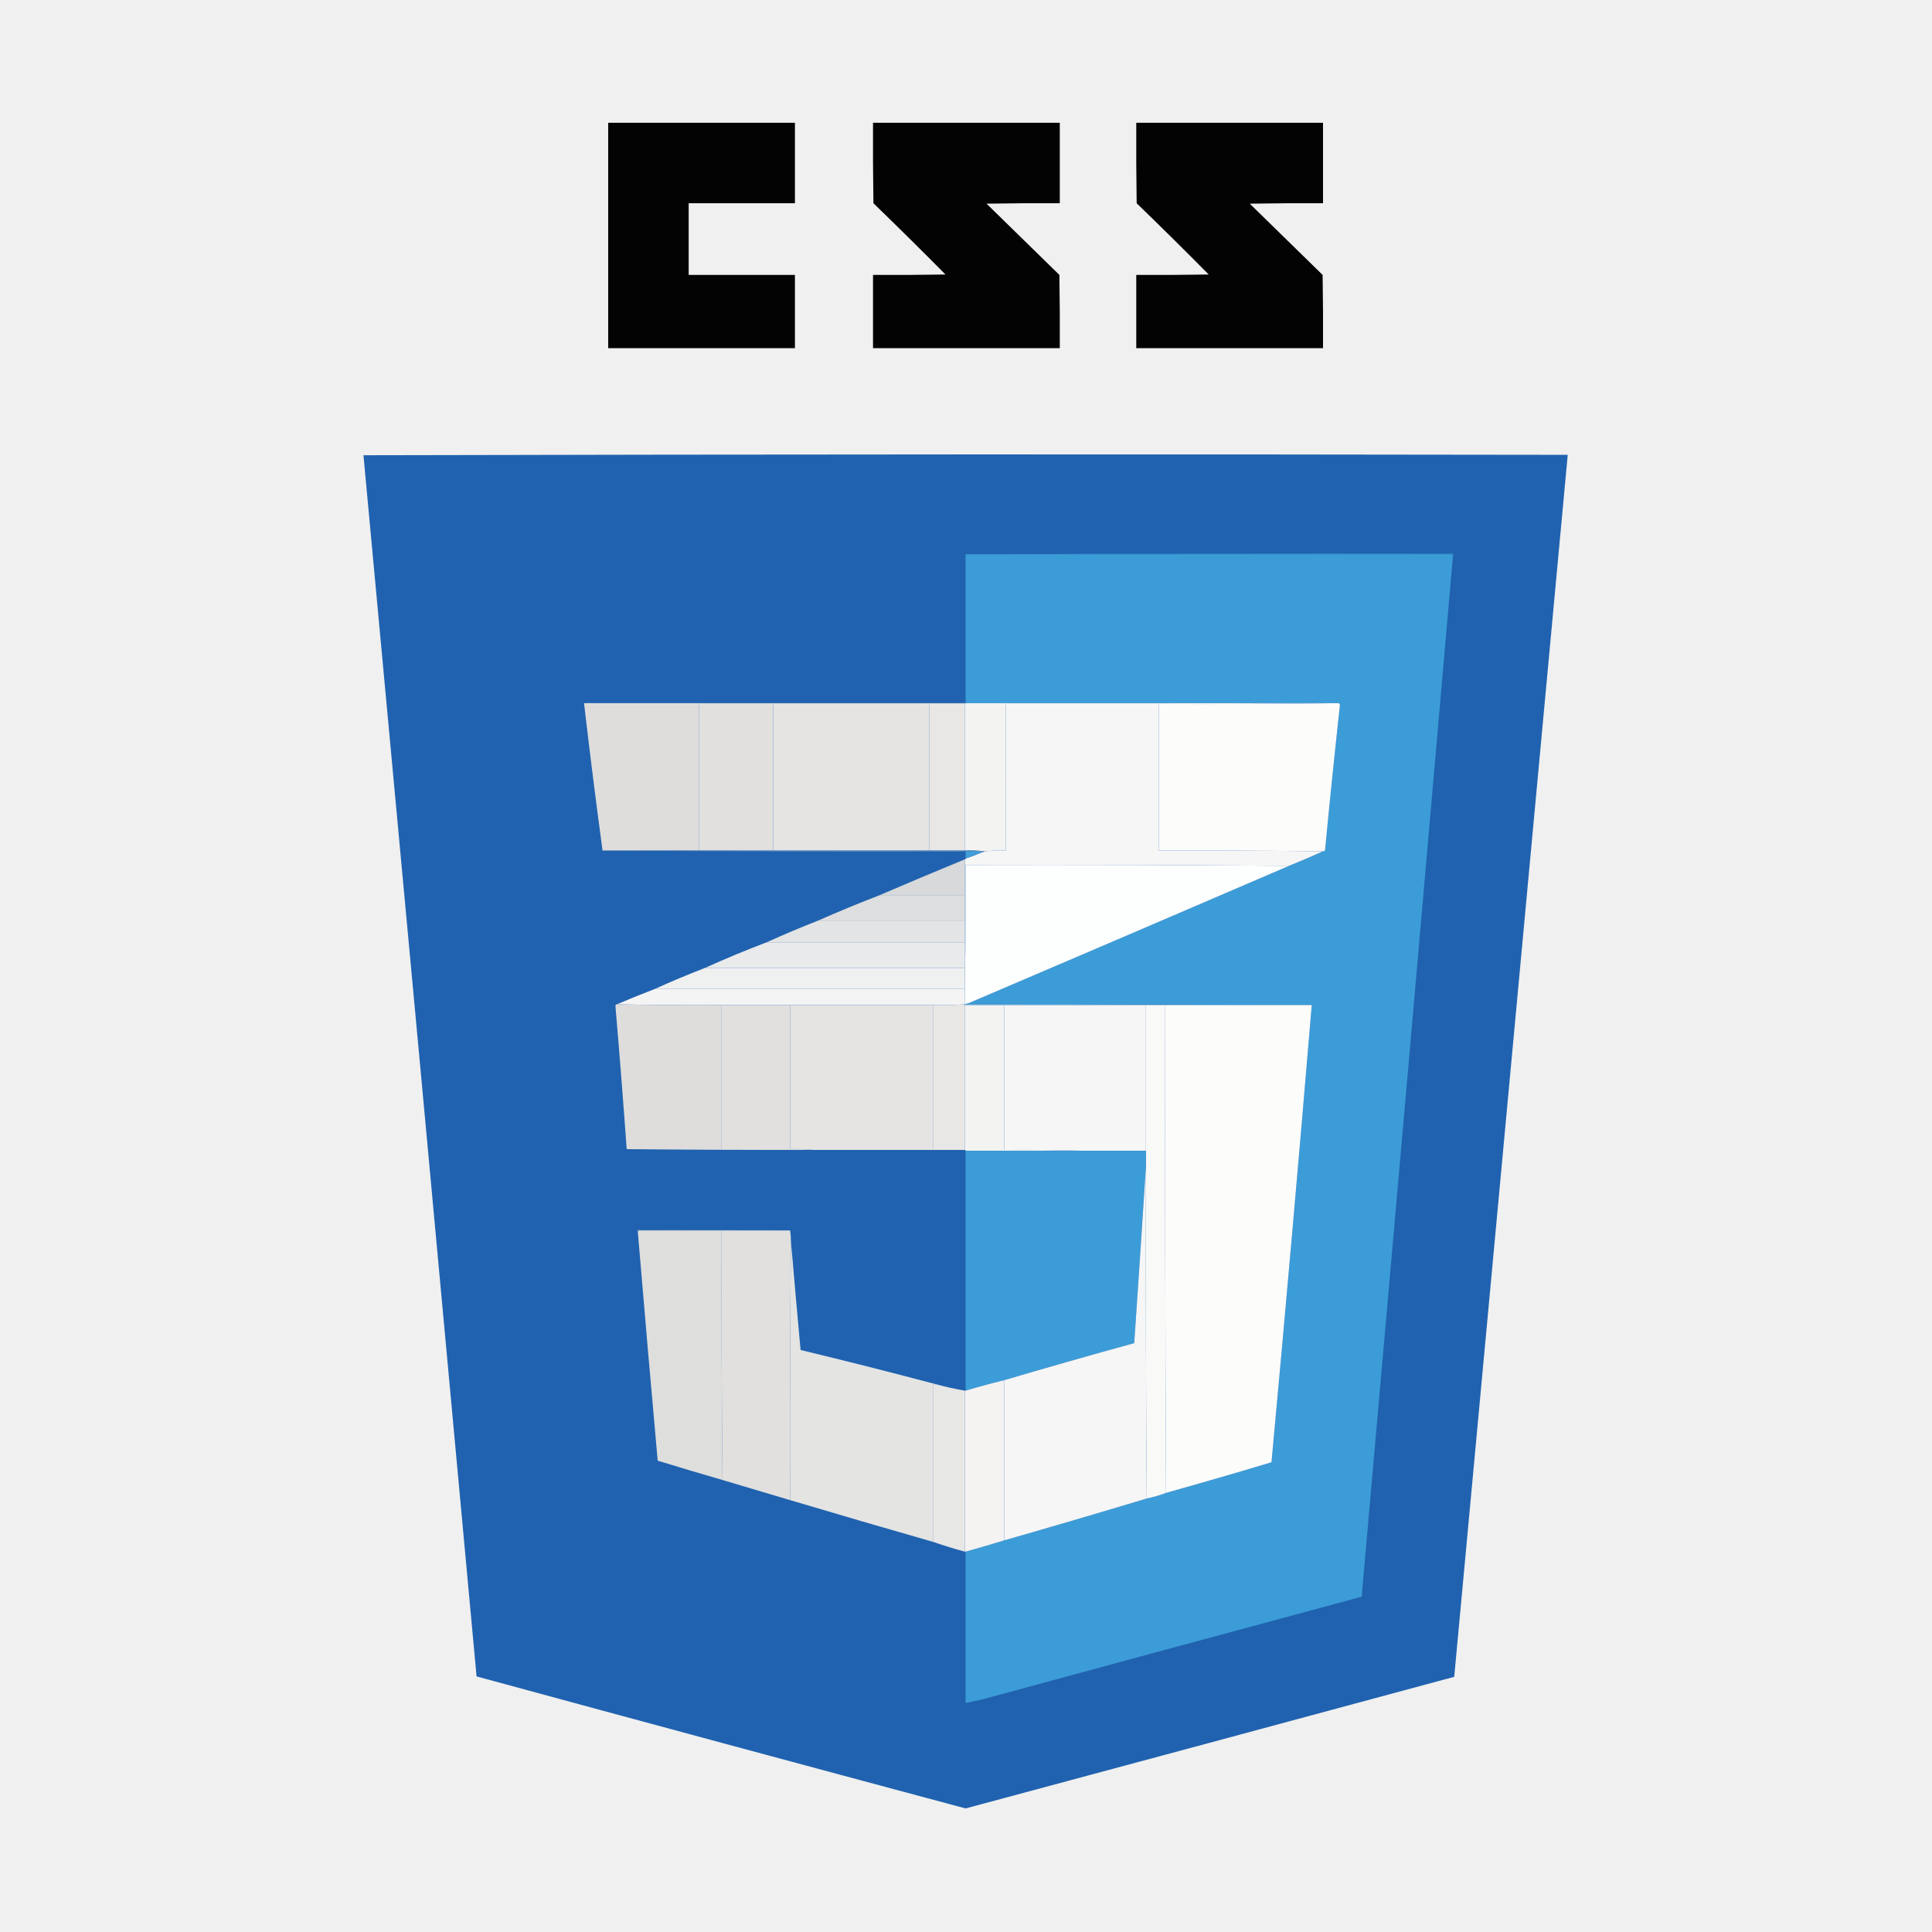
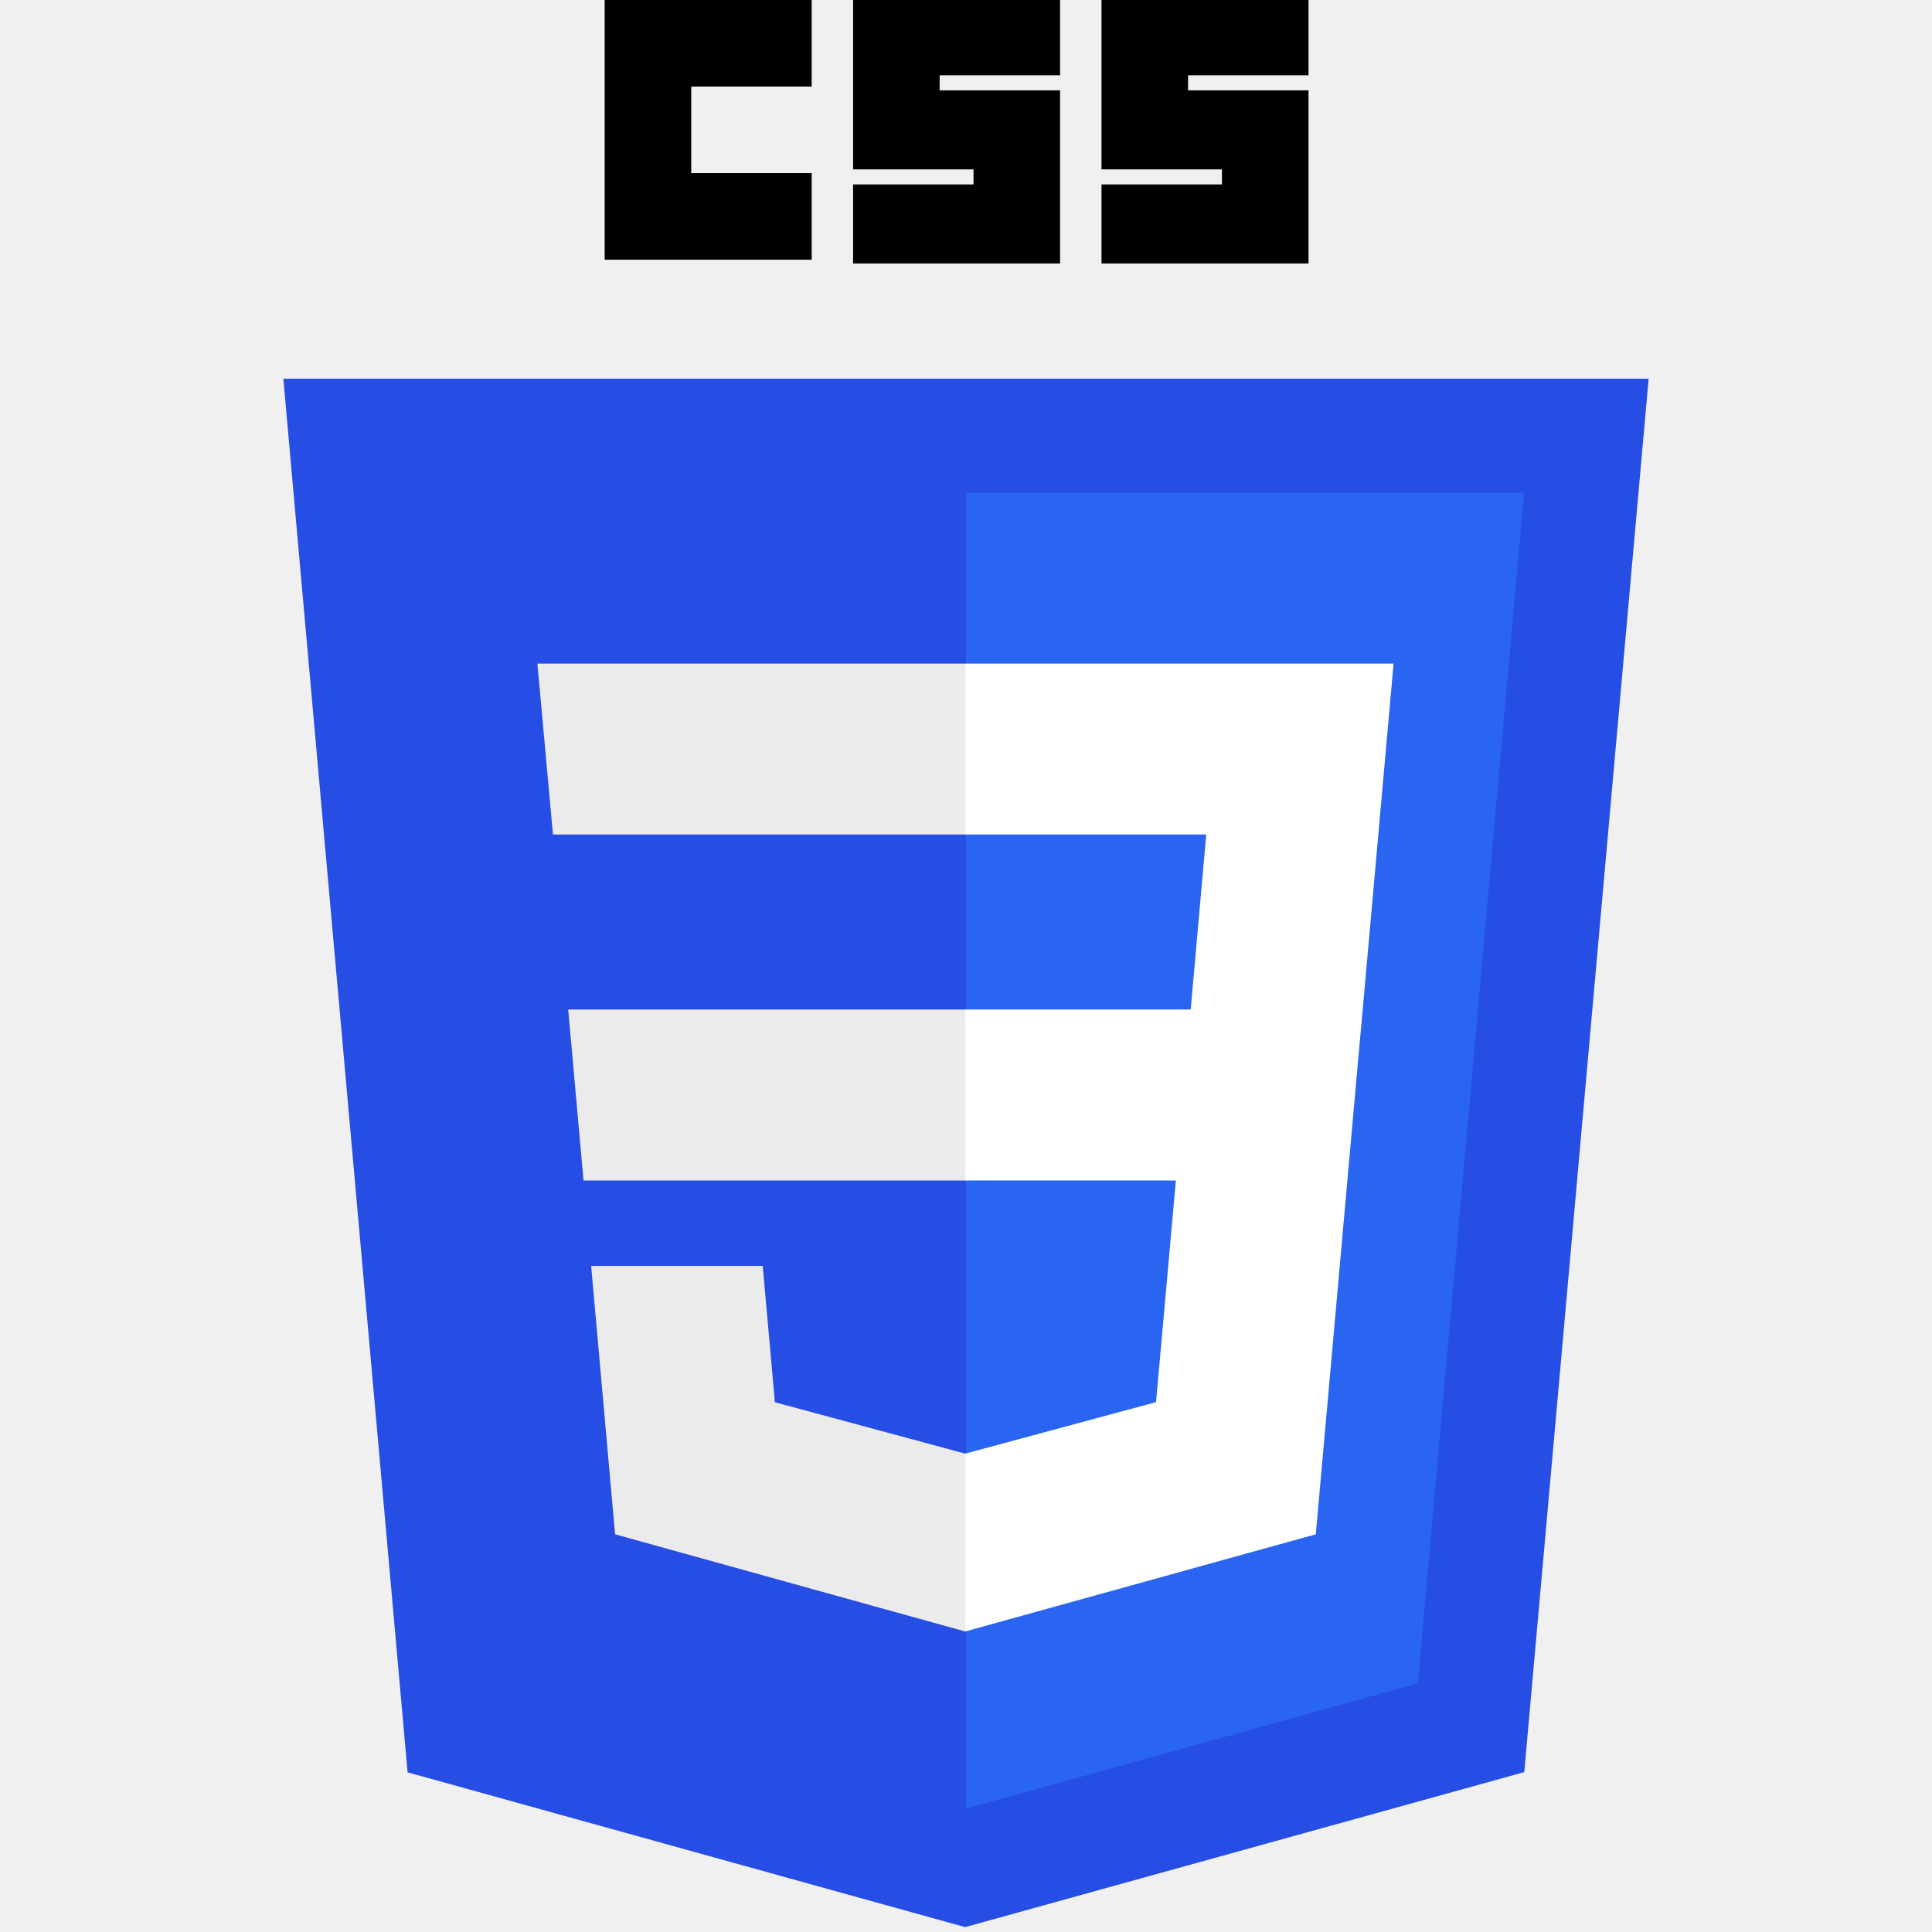
- <svg xmlns="http://www.w3.org/2000/svg" version="1.1" width="2400px" height="2400px" style="shape-rendering:geometricPrecision; text-rendering:geometricPrecision; image-rendering:optimizeQuality; fill-rule:evenodd; clip-rule:evenodd">
+ <svg xmlns="http://www.w3.org/2000/svg" width="800px" height="800px" viewBox="-52.5 0 361 361" version="1.1" preserveAspectRatio="xMidYMid">
  <g>
-     <path style="opacity:0.987" fill="#000000" d="M 755.5,152.5 C 832.833,152.5 910.167,152.5 987.5,152.5C 987.5,185.833 987.5,219.167 987.5,252.5C 943.5,252.5 899.5,252.5 855.5,252.5C 855.5,282.167 855.5,311.833 855.5,341.5C 899.5,341.5 943.5,341.5 987.5,341.5C 987.5,371.833 987.5,402.167 987.5,432.5C 910.167,432.5 832.833,432.5 755.5,432.5C 755.5,339.167 755.5,245.833 755.5,152.5 Z" />
-   </g>
-   <g>
-     <path style="opacity:0.987" fill="#000000" d="M 1084.5,152.5 C 1161.83,152.5 1239.17,152.5 1316.5,152.5C 1316.5,185.833 1316.5,219.167 1316.5,252.5C 1286.16,252.333 1255.83,252.5 1225.5,253C 1255.67,282.5 1285.83,312 1316,341.5C 1316.5,371.832 1316.67,402.165 1316.5,432.5C 1239.17,432.5 1161.83,432.5 1084.5,432.5C 1084.5,402.167 1084.5,371.833 1084.5,341.5C 1114.5,341.667 1144.5,341.5 1174.5,341C 1144.97,311.139 1115.14,281.639 1085,252.5C 1084.5,219.168 1084.33,185.835 1084.5,152.5 Z" />
-   </g>
-   <g>
-     <path style="opacity:0.988" fill="#000000" d="M 1411.5,152.5 C 1488.83,152.5 1566.17,152.5 1643.5,152.5C 1643.5,185.833 1643.5,219.167 1643.5,252.5C 1613.16,252.333 1582.83,252.5 1552.5,253C 1582.67,282.5 1612.83,312 1643,341.5C 1643.5,371.832 1643.67,402.165 1643.5,432.5C 1566.17,432.5 1488.83,432.5 1411.5,432.5C 1411.5,402.167 1411.5,371.833 1411.5,341.5C 1441.5,341.667 1471.5,341.5 1501.5,341C 1471.97,311.139 1442.14,281.639 1412,252.5C 1411.5,219.168 1411.33,185.835 1411.5,152.5 Z" />
-   </g>
-   <g>
-     <path style="opacity:0.998" fill="#2062af" d="M 451.5,565.5 C 950,564.334 1448.67,564.167 1947.5,565C 1900.56,1071.01 1853.56,1577.01 1806.5,2083C 1604.21,2137.66 1401.88,2192.16 1199.5,2246.5C 996.863,2192.22 794.363,2137.55 592,2082.5C 545.424,1576.66 498.59,1070.99 451.5,565.5 Z" />
-   </g>
-   <g>
-     <path style="opacity:1" fill="#2d7dc1" d="M 1199.5,688.5 C 1401.33,687.5 1603.33,687.167 1805.5,687.5C 1805.81,690.385 1805.47,693.052 1804.5,695.5C 1804.5,693.167 1804.5,690.833 1804.5,688.5C 1602.83,688.5 1401.17,688.5 1199.5,688.5 Z" />
-   </g>
-   <g>
-     <path style="opacity:1" fill="#3c9cd7" d="M 1199.5,688.5 C 1401.17,688.5 1602.83,688.5 1804.5,688.5C 1804.5,690.833 1804.5,693.167 1804.5,695.5C 1767.13,1124.85 1729.46,1554.18 1691.5,1983.5C 1534.39,2025.86 1377.39,2068.36 1220.5,2111C 1213.49,2112.67 1206.49,2114.17 1199.5,2115.5C 1199.5,2052.83 1199.5,1990.17 1199.5,1927.5C 1215.57,1923.03 1231.57,1918.36 1247.5,1913.5C 1306.71,1896.54 1365.71,1879.2 1424.5,1861.5C 1432.78,1859.77 1440.78,1857.43 1448.5,1854.5C 1492.29,1842.24 1535.95,1829.57 1579.5,1816.5C 1597,1627.29 1613.67,1437.96 1629.5,1248.5C 1487.17,1247.83 1344.83,1247.17 1202.5,1246.5C 1335.58,1189.69 1468.58,1132.69 1601.5,1075.5C 1615.66,1069.68 1629.66,1063.68 1643.5,1057.5C 1644.5,1057.59 1645.33,1057.25 1646,1056.5C 1651.74,996.284 1657.9,936.118 1664.5,876C 1664.32,874.624 1663.65,873.791 1662.5,873.5C 1508.17,873.5 1353.83,873.5 1199.5,873.5C 1199.5,811.833 1199.5,750.167 1199.5,688.5 Z" />
-   </g>
-   <g>
-     <path style="opacity:1" fill="#dedddc" d="M 1199.5,873.5 C 1199.5,874.167 1199.17,874.5 1198.5,874.5C 1183.83,874.5 1169.17,874.5 1154.5,874.5C 1089.83,874.5 1025.17,874.5 960.5,874.5C 929.833,874.5 899.167,874.5 868.5,874.5C 868.5,935.167 868.5,995.833 868.5,1056.5C 828.5,1056.5 788.5,1056.5 748.5,1056.5C 740.276,995.709 732.609,934.709 725.5,873.5C 883.5,873.5 1041.5,873.5 1199.5,873.5 Z" />
-   </g>
-   <g>
-     <path style="opacity:1" fill="#e1e0df" d="M 960.5,874.5 C 960.5,935.167 960.5,995.833 960.5,1056.5C 929.833,1056.5 899.167,1056.5 868.5,1056.5C 868.5,995.833 868.5,935.167 868.5,874.5C 899.167,874.5 929.833,874.5 960.5,874.5 Z" />
-   </g>
-   <g>
-     <path style="opacity:1" fill="#e5e4e3" d="M 960.5,874.5 C 1025.17,874.5 1089.83,874.5 1154.5,874.5C 1154.5,935.167 1154.5,995.833 1154.5,1056.5C 1089.83,1056.5 1025.17,1056.5 960.5,1056.5C 960.5,995.833 960.5,935.167 960.5,874.5 Z" />
-   </g>
-   <g>
-     <path style="opacity:1" fill="#e8e7e6" d="M 1154.5,874.5 C 1169.17,874.5 1183.83,874.5 1198.5,874.5C 1198.5,935.167 1198.5,995.833 1198.5,1056.5C 1183.83,1056.5 1169.17,1056.5 1154.5,1056.5C 1154.5,995.833 1154.5,935.167 1154.5,874.5 Z" />
-   </g>
-   <g>
-     <path style="opacity:1" fill="#f3f3f2" d="M 1199.5,873.5 C 1353.83,873.5 1508.17,873.5 1662.5,873.5C 1588.34,874.499 1514,874.833 1439.5,874.5C 1376.17,874.5 1312.83,874.5 1249.5,874.5C 1249.4,935.165 1249.4,995.832 1249.5,1056.5C 1240.78,1056.22 1232.11,1056.56 1223.5,1057.5C 1215.35,1056.51 1207.02,1056.17 1198.5,1056.5C 1198.5,995.833 1198.5,935.167 1198.5,874.5C 1199.17,874.5 1199.5,874.167 1199.5,873.5 Z" />
-   </g>
-   <g>
-     <path style="opacity:1" fill="#f7f6f6" d="M 1439.5,874.5 C 1439.5,935.167 1439.5,995.833 1439.5,1056.5C 1507.5,1056.33 1575.5,1056.66 1643.5,1057.5C 1629.66,1063.68 1615.66,1069.68 1601.5,1075.5C 1467.67,1074.5 1333.67,1074.17 1199.5,1074.5C 1199.83,1124.67 1199.5,1174.67 1198.5,1224.5C 1198.5,1217.17 1198.5,1209.83 1198.5,1202.5C 1198.5,1191.83 1198.5,1181.17 1198.5,1170.5C 1198.5,1161.5 1198.5,1152.5 1198.5,1143.5C 1198.5,1133.17 1198.5,1122.83 1198.5,1112.5C 1198.5,1097.5 1198.5,1082.5 1198.5,1067.5C 1199.17,1067.5 1199.5,1067.17 1199.5,1066.5C 1206.6,1064.12 1213.6,1061.45 1220.5,1058.5C 1221.61,1058.44 1222.61,1058.11 1223.5,1057.5C 1232.11,1056.56 1240.78,1056.22 1249.5,1056.5C 1249.4,995.832 1249.4,935.165 1249.5,874.5C 1312.83,874.5 1376.17,874.5 1439.5,874.5 Z" />
-   </g>
-   <g>
-     <path style="opacity:1" fill="#fcfcfb" d="M 1662.5,873.5 C 1663.65,873.791 1664.32,874.624 1664.5,876C 1657.9,936.118 1651.74,996.284 1646,1056.5C 1645.33,1057.25 1644.5,1057.59 1643.5,1057.5C 1575.5,1056.66 1507.5,1056.33 1439.5,1056.5C 1439.5,995.833 1439.5,935.167 1439.5,874.5C 1514,874.833 1588.34,874.499 1662.5,873.5 Z" />
-   </g>
-   <g>
-     <path style="opacity:1" fill="#729ac5" d="M 748.5,1056.5 C 788.5,1056.5 828.5,1056.5 868.5,1056.5C 899.167,1056.5 929.833,1056.5 960.5,1056.5C 1025.17,1056.5 1089.83,1056.5 1154.5,1056.5C 1169.17,1056.5 1183.83,1056.5 1198.5,1056.5C 1207.02,1056.17 1215.35,1056.51 1223.5,1057.5C 1222.61,1058.11 1221.61,1058.44 1220.5,1058.5C 1213.69,1057.51 1206.69,1057.18 1199.5,1057.5C 1049,1057.83 898.666,1057.5 748.5,1056.5 Z" />
-   </g>
-   <g>
-     <path style="opacity:1" fill="#409dd7" d="M 1199.5,1057.5 C 1206.69,1057.18 1213.69,1057.51 1220.5,1058.5C 1213.6,1061.45 1206.6,1064.12 1199.5,1066.5C 1199.5,1063.5 1199.5,1060.5 1199.5,1057.5 Z" />
-   </g>
-   <g>
-     <path style="opacity:1" fill="#fdfefe" d="M 1601.5,1075.5 C 1468.58,1132.69 1335.58,1189.69 1202.5,1246.5C 1201.17,1246.83 1199.83,1247.17 1198.5,1247.5C 1198.5,1241.17 1198.5,1234.83 1198.5,1228.5C 1198.5,1227.17 1198.5,1225.83 1198.5,1224.5C 1199.5,1174.67 1199.83,1124.67 1199.5,1074.5C 1333.67,1074.17 1467.67,1074.5 1601.5,1075.5 Z" />
-   </g>
-   <g>
-     <path style="opacity:1" fill="#d7d9da" d="M 1198.5,1067.5 C 1198.5,1082.5 1198.5,1097.5 1198.5,1112.5C 1162.83,1112.5 1127.17,1112.5 1091.5,1112.5C 1126.99,1097.26 1162.65,1082.26 1198.5,1067.5 Z" />
-   </g>
-   <g>
-     <path style="opacity:1" fill="#dddedf" d="M 1091.5,1112.5 C 1127.17,1112.5 1162.83,1112.5 1198.5,1112.5C 1198.5,1122.83 1198.5,1133.17 1198.5,1143.5C 1137.83,1143.5 1077.17,1143.5 1016.5,1143.5C 1041.18,1132.6 1066.18,1122.27 1091.5,1112.5 Z" />
-   </g>
-   <g>
-     <path style="opacity:1" fill="#e3e4e5" d="M 1016.5,1143.5 C 1077.17,1143.5 1137.83,1143.5 1198.5,1143.5C 1198.5,1152.5 1198.5,1161.5 1198.5,1170.5C 1116.5,1170.5 1034.5,1170.5 952.5,1170.5C 973.535,1160.99 994.868,1151.99 1016.5,1143.5 Z" />
-   </g>
-   <g>
-     <path style="opacity:1" fill="#e9eaeb" d="M 952.5,1170.5 C 1034.5,1170.5 1116.5,1170.5 1198.5,1170.5C 1198.5,1181.17 1198.5,1191.83 1198.5,1202.5C 1090.83,1202.5 983.167,1202.5 875.5,1202.5C 900.778,1191.07 926.445,1180.4 952.5,1170.5 Z" />
-   </g>
-   <g>
-     <path style="opacity:1" fill="#eff0f0" d="M 875.5,1202.5 C 983.167,1202.5 1090.83,1202.5 1198.5,1202.5C 1198.5,1209.83 1198.5,1217.17 1198.5,1224.5C 1198.5,1225.83 1198.5,1227.17 1198.5,1228.5C 1070.17,1228.5 941.833,1228.5 813.5,1228.5C 833.846,1219.27 854.513,1210.6 875.5,1202.5 Z" />
-   </g>
-   <g>
-     <path style="opacity:1" fill="#f4f4f5" d="M 813.5,1228.5 C 941.833,1228.5 1070.17,1228.5 1198.5,1228.5C 1198.5,1234.83 1198.5,1241.17 1198.5,1247.5C 1185.58,1248.48 1172.58,1248.81 1159.5,1248.5C 1100.17,1248.5 1040.83,1248.5 981.5,1248.5C 953.167,1248.5 924.833,1248.5 896.5,1248.5C 852.997,1248.83 809.663,1248.5 766.5,1247.5C 782.06,1240.89 797.726,1234.55 813.5,1228.5 Z" />
-   </g>
-   <g>
-     <path style="opacity:1" fill="#55a8db" d="M 1202.5,1246.5 C 1344.83,1247.17 1487.17,1247.83 1629.5,1248.5C 1568.83,1248.5 1508.17,1248.5 1447.5,1248.5C 1439.5,1248.5 1431.5,1248.5 1423.5,1248.5C 1364.83,1248.5 1306.17,1248.5 1247.5,1248.5C 1231.17,1248.5 1214.83,1248.5 1198.5,1248.5C 1198.5,1248.17 1198.5,1247.83 1198.5,1247.5C 1199.83,1247.17 1201.17,1246.83 1202.5,1246.5 Z" />
-   </g>
-   <g>
-     <path style="opacity:1" fill="#dedddc" d="M 766.5,1247.5 C 809.663,1248.5 852.997,1248.83 896.5,1248.5C 896.5,1308.17 896.5,1367.83 896.5,1427.5C 924.833,1427.5 953.167,1427.5 981.5,1427.5C 991.348,1427.17 1001.01,1427.51 1010.5,1428.5C 933.164,1428.58 855.831,1428.25 778.5,1427.5C 774.231,1368.13 769.565,1308.8 764.5,1249.5C 764.747,1248.29 765.414,1247.62 766.5,1247.5 Z" />
-   </g>
-   <g>
-     <path style="opacity:1" fill="#e1e0df" d="M 896.5,1248.5 C 924.833,1248.5 953.167,1248.5 981.5,1248.5C 981.5,1308.17 981.5,1367.83 981.5,1427.5C 953.167,1427.5 924.833,1427.5 896.5,1427.5C 896.5,1367.83 896.5,1308.17 896.5,1248.5 Z" />
-   </g>
-   <g>
-     <path style="opacity:1" fill="#e5e4e3" d="M 981.5,1248.5 C 1040.83,1248.5 1100.17,1248.5 1159.5,1248.5C 1159.5,1308.5 1159.5,1368.5 1159.5,1428.5C 1109.83,1428.5 1060.17,1428.5 1010.5,1428.5C 1001.01,1427.51 991.348,1427.17 981.5,1427.5C 981.5,1367.83 981.5,1308.17 981.5,1248.5 Z" />
-   </g>
-   <g>
-     <path style="opacity:1" fill="#e8e7e6" d="M 1198.5,1247.5 C 1198.5,1247.83 1198.5,1248.17 1198.5,1248.5C 1198.5,1308.5 1198.5,1368.5 1198.5,1428.5C 1185.5,1428.5 1172.5,1428.5 1159.5,1428.5C 1159.5,1368.5 1159.5,1308.5 1159.5,1248.5C 1172.58,1248.81 1185.58,1248.48 1198.5,1247.5 Z" />
-   </g>
-   <g>
-     <path style="opacity:1" fill="#f3f3f2" d="M 1198.5,1248.5 C 1214.83,1248.5 1231.17,1248.5 1247.5,1248.5C 1247.5,1308.5 1247.5,1368.5 1247.5,1428.5C 1279.67,1428.17 1311.67,1428.5 1343.5,1429.5C 1295.5,1429.5 1247.5,1429.5 1199.5,1429.5C 1199.5,1428.83 1199.17,1428.5 1198.5,1428.5C 1198.5,1368.5 1198.5,1308.5 1198.5,1248.5 Z" />
-   </g>
-   <g>
-     <path style="opacity:1" fill="#f7f6f6" d="M 1247.5,1248.5 C 1306.17,1248.5 1364.83,1248.5 1423.5,1248.5C 1423.5,1308.83 1423.5,1369.17 1423.5,1429.5C 1396.83,1429.5 1370.17,1429.5 1343.5,1429.5C 1311.67,1428.5 1279.67,1428.17 1247.5,1428.5C 1247.5,1368.5 1247.5,1308.5 1247.5,1248.5 Z" />
-   </g>
-   <g>
-     <path style="opacity:1" fill="#f9f9f8" d="M 1423.5,1248.5 C 1431.5,1248.5 1439.5,1248.5 1447.5,1248.5C 1447.17,1450.67 1447.5,1652.67 1448.5,1854.5C 1440.78,1857.43 1432.78,1859.77 1424.5,1861.5C 1423.5,1724.33 1423.17,1587 1423.5,1449.5C 1423.5,1442.83 1423.5,1436.17 1423.5,1429.5C 1423.5,1369.17 1423.5,1308.83 1423.5,1248.5 Z" />
-   </g>
-   <g>
-     <path style="opacity:1" fill="#fcfcfb" d="M 1447.5,1248.5 C 1508.17,1248.5 1568.83,1248.5 1629.5,1248.5C 1613.67,1437.96 1597,1627.29 1579.5,1816.5C 1535.95,1829.57 1492.29,1842.24 1448.5,1854.5C 1447.5,1652.67 1447.17,1450.67 1447.5,1248.5 Z" />
-   </g>
-   <g>
-     <path style="opacity:1" fill="#3c9cd7" d="M 1199.5,1429.5 C 1247.5,1429.5 1295.5,1429.5 1343.5,1429.5C 1370.17,1429.5 1396.83,1429.5 1423.5,1429.5C 1423.5,1436.17 1423.5,1442.83 1423.5,1449.5C 1418.85,1522.38 1414.02,1595.38 1409,1668.5C 1354.96,1683.35 1301.12,1698.68 1247.5,1714.5C 1231.41,1718.42 1215.41,1722.75 1199.5,1727.5C 1199.5,1628.17 1199.5,1528.83 1199.5,1429.5 Z" />
-   </g>
-   <g>
-     <path style="opacity:1" fill="#f6f6f6" d="M 1423.5,1449.5 C 1423.17,1587 1423.5,1724.33 1424.5,1861.5C 1365.71,1879.2 1306.71,1896.54 1247.5,1913.5C 1247.5,1847.17 1247.5,1780.83 1247.5,1714.5C 1301.12,1698.68 1354.96,1683.35 1409,1668.5C 1414.02,1595.38 1418.85,1522.38 1423.5,1449.5 Z" />
-   </g>
-   <g>
-     <path style="opacity:1" fill="#3c73b6" d="M 981.5,1528.5 C 953.167,1528.5 924.833,1528.5 896.5,1528.5C 861.833,1528.5 827.167,1528.5 792.5,1528.5C 792.5,1529.83 792.5,1531.17 792.5,1532.5C 791.549,1531.08 791.216,1529.41 791.5,1527.5C 855.002,1527.17 918.336,1527.5 981.5,1528.5 Z" />
-   </g>
-   <g>
-     <path style="opacity:1" fill="#dededc" d="M 896.5,1528.5 C 896.169,1631.9 896.502,1735.24 897.5,1838.5C 870.604,1830.73 843.771,1822.73 817,1814.5C 808.562,1720.52 800.395,1626.52 792.5,1532.5C 792.5,1531.17 792.5,1529.83 792.5,1528.5C 827.167,1528.5 861.833,1528.5 896.5,1528.5 Z" />
-   </g>
-   <g>
-     <path style="opacity:1" fill="#e1e0df" d="M 896.5,1528.5 C 924.833,1528.5 953.167,1528.5 981.5,1528.5C 982.2,1532.8 982.533,1537.13 982.5,1541.5C 981.501,1648.67 981.167,1756 981.5,1863.5C 953.484,1855.16 925.484,1846.83 897.5,1838.5C 896.502,1735.24 896.169,1631.9 896.5,1528.5 Z" />
-   </g>
-   <g>
-     <path style="opacity:1" fill="#e4e4e3" d="M 982.5,1541.5 C 986.365,1586.72 990.365,1631.88 994.5,1677C 1050.8,1690.57 1106.8,1704.74 1162.5,1719.5C 1161.5,1719.5 1160.5,1719.5 1159.5,1719.5C 1159.5,1784.83 1159.5,1850.17 1159.5,1915.5C 1100.08,1898.48 1040.75,1881.15 981.5,1863.5C 981.167,1756 981.501,1648.67 982.5,1541.5 Z" />
-   </g>
-   <g>
-     <path style="opacity:1" fill="#f4f3f2" d="M 1247.5,1714.5 C 1247.5,1780.83 1247.5,1847.17 1247.5,1913.5C 1231.57,1918.36 1215.57,1923.03 1199.5,1927.5C 1199.17,1927.5 1198.83,1927.5 1198.5,1927.5C 1198.5,1860.83 1198.5,1794.17 1198.5,1727.5C 1198.83,1727.5 1199.17,1727.5 1199.5,1727.5C 1215.41,1722.75 1231.41,1718.42 1247.5,1714.5 Z" />
-   </g>
-   <g>
-     <path style="opacity:1" fill="#e7e7e6" d="M 1162.5,1719.5 C 1174.36,1722.76 1186.36,1725.43 1198.5,1727.5C 1198.5,1794.17 1198.5,1860.83 1198.5,1927.5C 1185.33,1923.96 1172.33,1919.96 1159.5,1915.5C 1159.5,1850.17 1159.5,1784.83 1159.5,1719.5C 1160.5,1719.5 1161.5,1719.5 1162.5,1719.5 Z" />
+     <path d="M127.844,360.088 L23.662,331.166 L0.445,70.766 L255.555,70.766 L232.314,331.125 L127.844,360.088 L127.844,360.088 Z" fill="#264DE4">
+ 
+ </path>
+     <path d="M212.417,314.547 L232.278,92.057 L128,92.057 L128,337.95 L212.417,314.547 L212.417,314.547 Z" fill="#2965F1">
+ 
+ </path>
+     <path d="M53.669,188.636 L56.531,220.573 L128,220.573 L128,188.636 L53.669,188.636 L53.669,188.636 Z" fill="#EBEBEB">
+ 
+ </path>
+     <path d="M47.917,123.995 L50.82,155.932 L128,155.932 L128,123.995 L47.917,123.995 L47.917,123.995 Z" fill="#EBEBEB">
+ 
+ </path>
+     <path d="M128,271.58 L127.86,271.617 L92.292,262.013 L90.018,236.542 L57.958,236.542 L62.432,286.688 L127.853,304.849 L128,304.808 L128,271.58 L128,271.58 Z" fill="#EBEBEB">
+ 
+ </path>
+     <path d="M60.484,0 L99.165,0 L99.165,16.176 L76.659,16.176 L76.659,32.352 L99.165,32.352 L99.165,48.527 L60.484,48.527 L60.484,0 L60.484,0 Z" fill="#000000">
+ 
+ </path>
+     <path d="M106.901,0 L145.582,0 L145.582,14.066 L123.077,14.066 L123.077,16.879 L145.582,16.879 L145.582,49.231 L106.901,49.231 L106.901,34.462 L129.407,34.462 L129.407,31.648 L106.901,31.648 L106.901,0 L106.901,0 Z" fill="#000000">
+ 
+ </path>
+     <path d="M153.319,0 L192,0 L192,14.066 L169.495,14.066 L169.495,16.879 L192,16.879 L192,49.231 L153.319,49.231 L153.319,34.462 L175.824,34.462 L175.824,31.648 L153.319,31.648 L153.319,0 L153.319,0 Z" fill="#000000">
+ 
+ </path>
+     <path d="M202.127,188.636 L207.892,123.995 L127.89,123.995 L127.89,155.932 L172.892,155.932 L169.986,188.636 L127.89,188.636 L127.89,220.573 L167.217,220.573 L163.509,261.993 L127.89,271.607 L127.89,304.833 L193.362,286.688 L193.843,281.292 L201.348,197.212 L202.127,188.636 L202.127,188.636 Z" fill="#FFFFFF">
+ 
+ </path>
  </g>
</svg>
